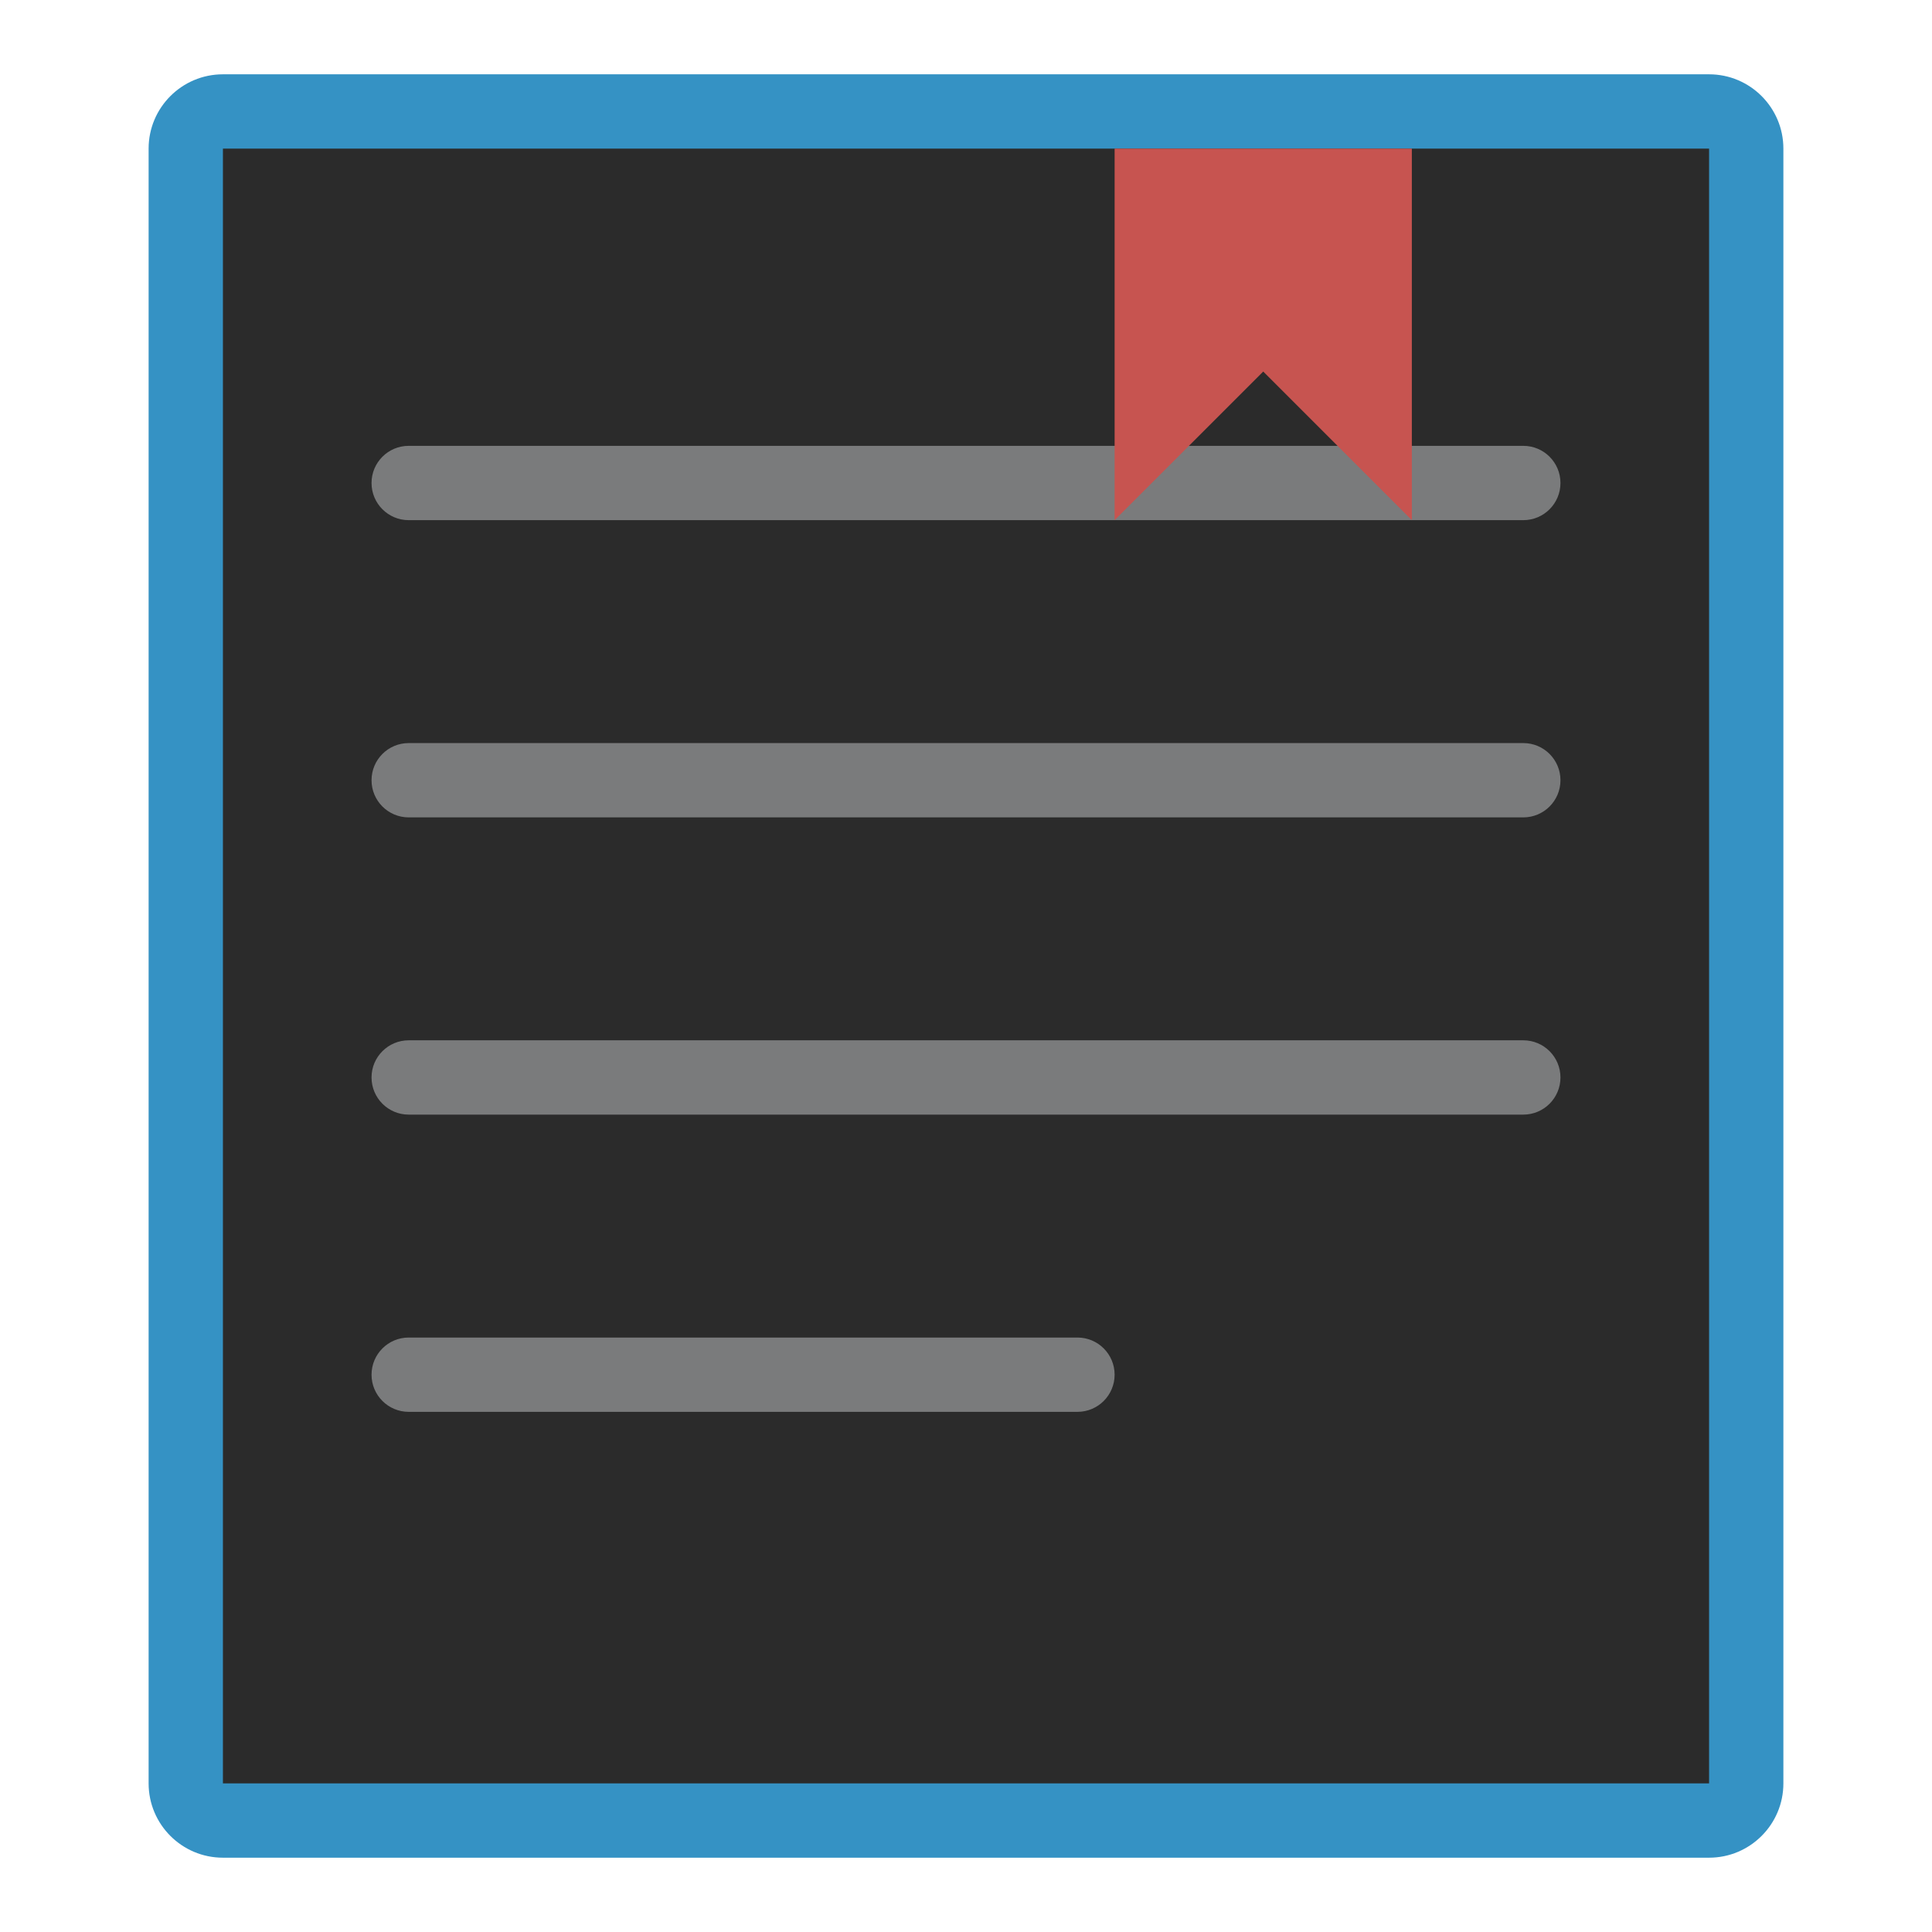
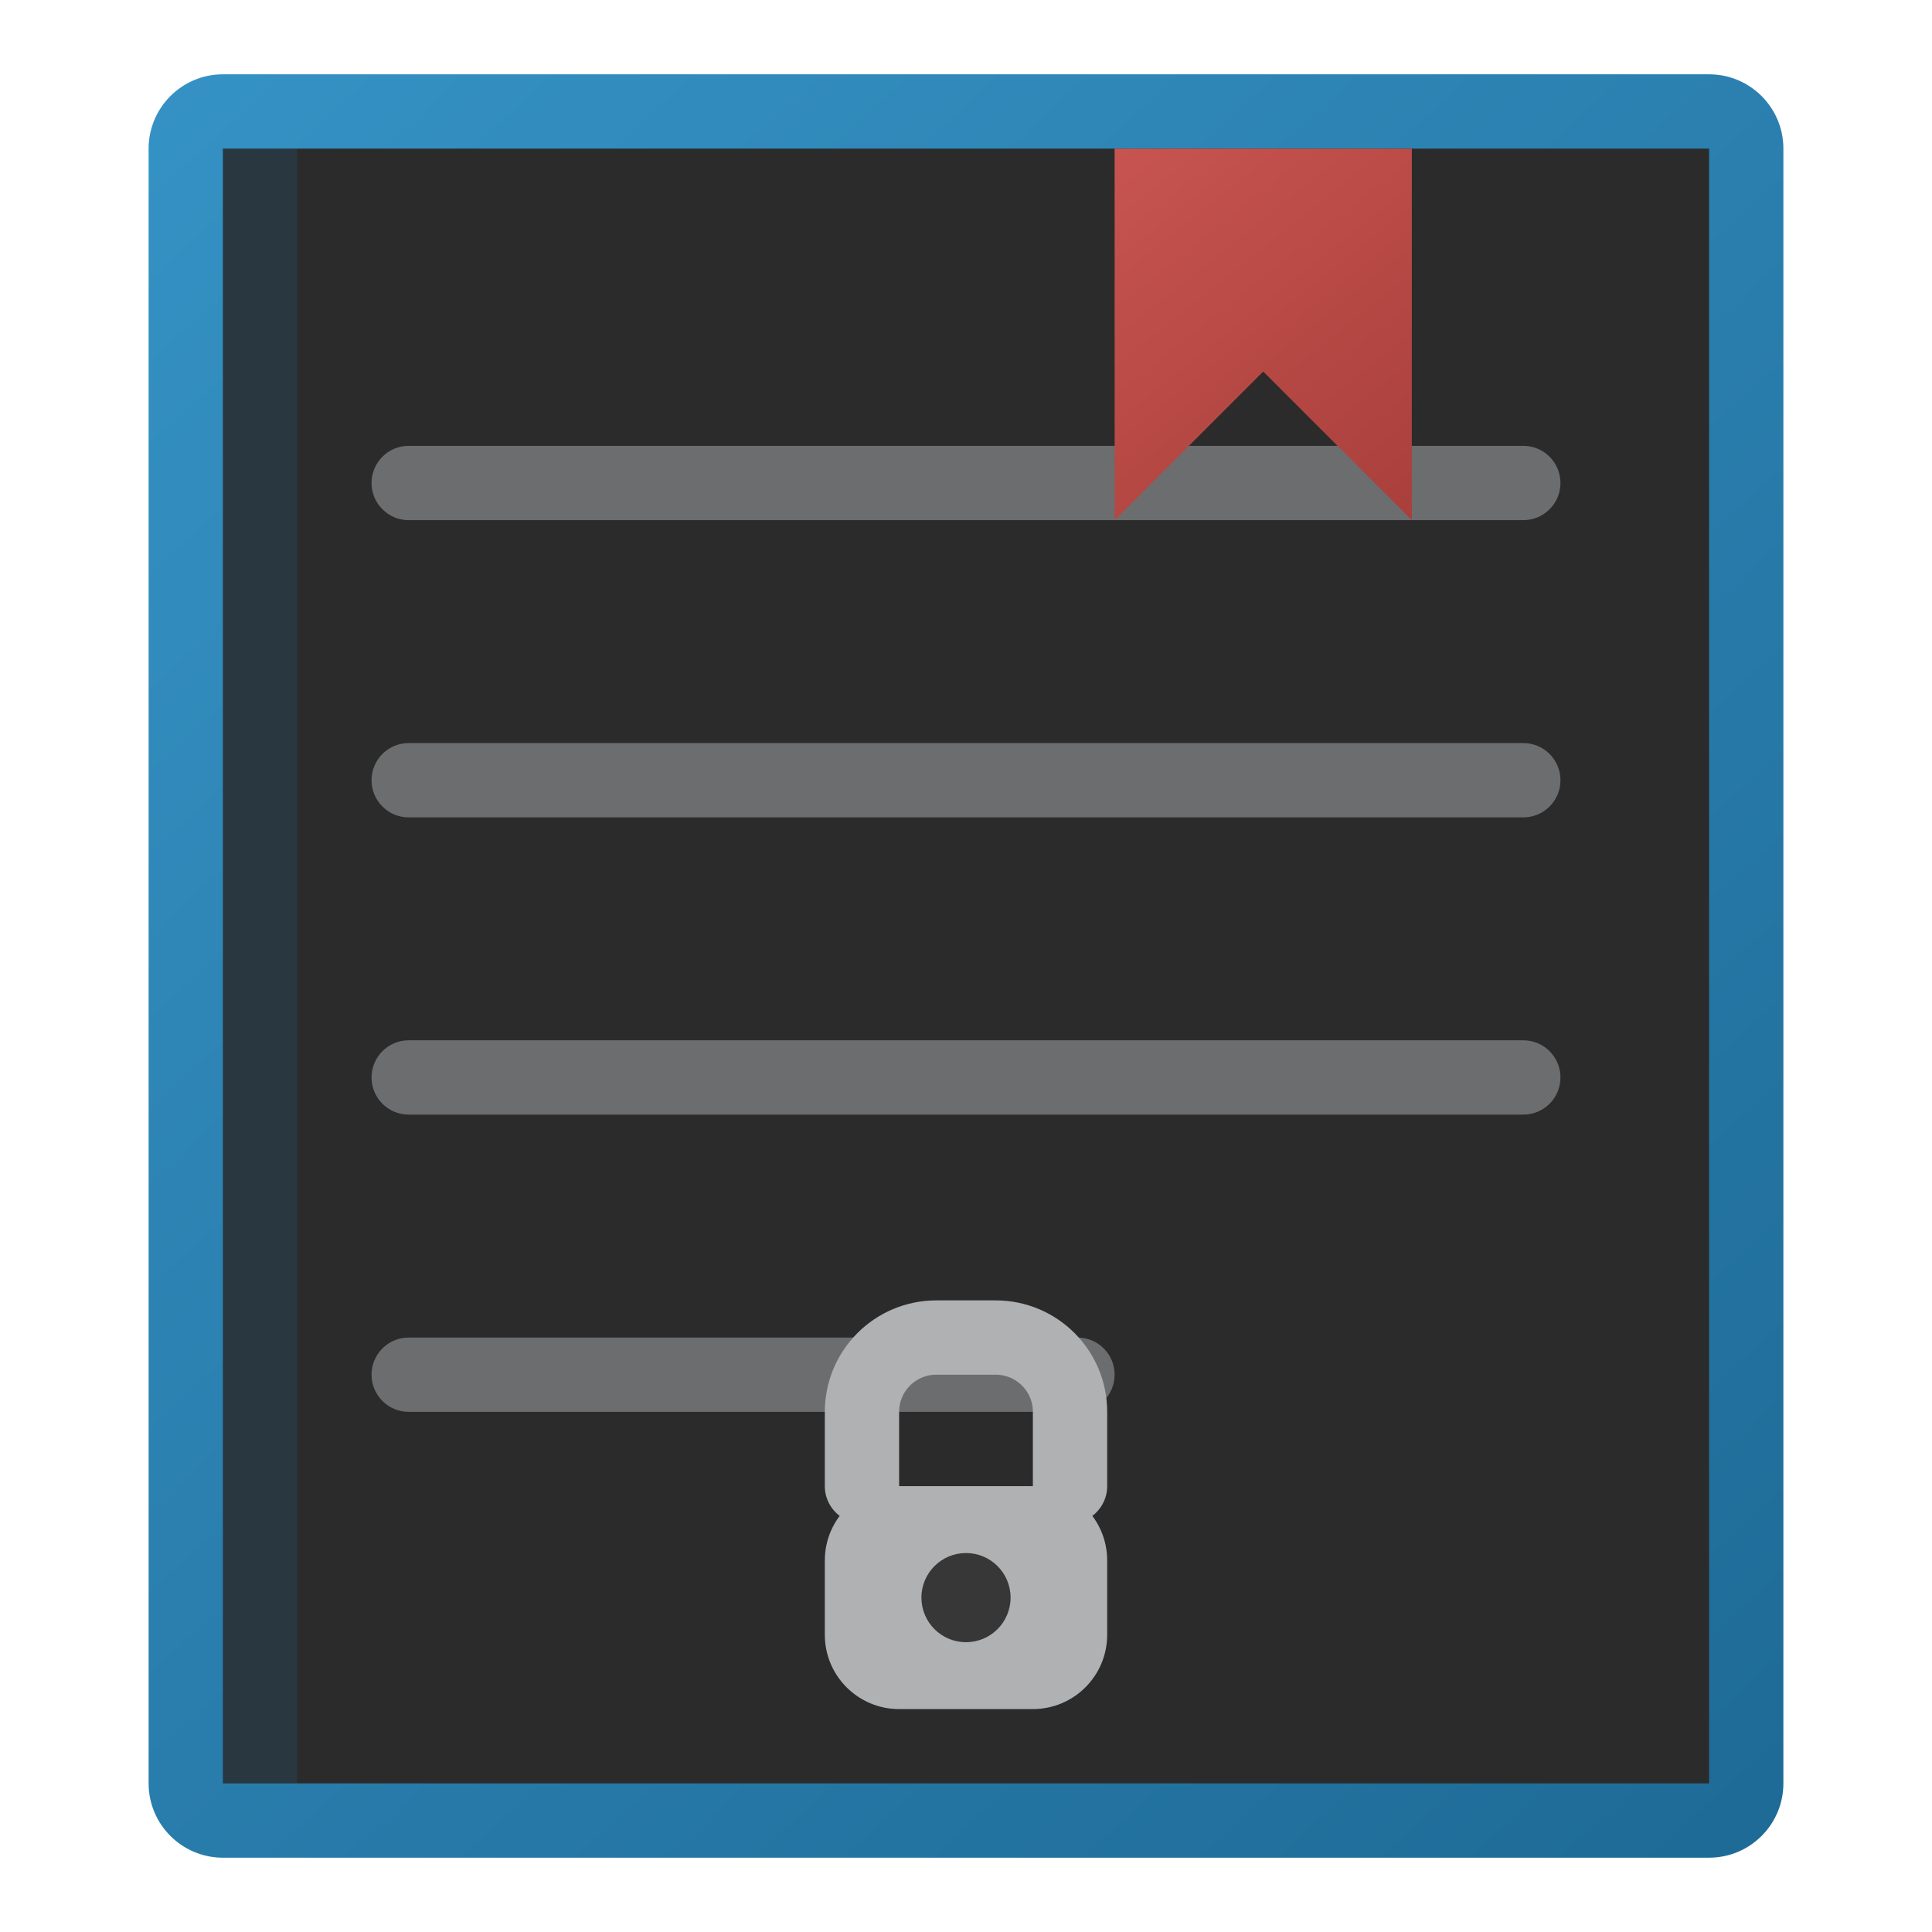
<svg xmlns="http://www.w3.org/2000/svg" width="13" height="13" viewBox="0 0 13 13" fill="none">
-   <path d="M1 1V12C1 12.276 1.224 12.5 1.5 12.5H11.5C11.776 12.5 12 12.276 12 12V1C12 0.724 11.776 0.5 11.5 0.5H1.5C1.224 0.5 1 0.724 1 1Z" fill="#3592C4" />
+   <path d="M1.3 1.3V11.7C1.3 11.976 1.524 12.2 1.8 12.2H11.2C11.476 12.2 11.7 11.976 11.7 11.7V1.3C11.7 1.024 11.476 0.8 11.2 0.8H1.8C1.524 0.8 1.3 1.024 1.3 1.3Z" fill="#1E6A96" fill-opacity="0.4" />
+   <path d="M1 1V12C1 12.276 1.224 12.5 1.5 12.5H11.5C11.776 12.5 12 12.276 12 12V1C12 0.724 11.776 0.5 11.5 0.5H1.5C1.224 0.5 1 0.724 1 1Z" fill="url(#paint0_linear)" />
  <path d="M1.5 1H11.5V12H1.5V1Z" fill="#2B2B2B" />
-   <rect x="2.5" y="3" width="8" height="0.5" rx="0.25" fill="#AFB1B3" fill-opacity="0.6" />
-   <rect x="2.5" y="5" width="8" height="0.5" rx="0.25" fill="#AFB1B3" fill-opacity="0.6" />
-   <rect x="2.5" y="7" width="8" height="0.5" rx="0.25" fill="#AFB1B3" fill-opacity="0.6" />
-   <rect x="2.5" y="9" width="5" height="0.5" rx="0.25" fill="#AFB1B3" fill-opacity="0.6" />
-   <path d="M9.5 1V3.5L8.5 2.5L7.5 3.5V1H9.5Z" fill="#C75450" />
+   <rect x="1.5" y="1" width="0.5" height="11" fill="#1E6A96" fill-opacity="0.2" />
+   <rect x="2.5" y="3" width="8" height="0.5" rx="0.25" fill="#AFB1B3" fill-opacity="0.5" />
+   <rect x="2.5" y="5" width="8" height="0.5" rx="0.25" fill="#AFB1B3" fill-opacity="0.5" />
+   <rect x="2.5" y="7" width="8" height="0.5" rx="0.25" fill="#AFB1B3" fill-opacity="0.5" />
+   <rect x="2.5" y="9" width="5" height="0.5" rx="0.25" fill="#AFB1B3" fill-opacity="0.5" />
+   <rect x="5.55" y="10" width="1.9" height="1.5" rx="0.5" fill="#AFB1B3" />
+   <path d="M5.8 10V9.5C5.8 9.224 6.024 9 6.3 9H6.7C6.976 9 7.2 9.224 7.2 9.5V10" stroke="#AFB1B3" stroke-width="0.5" stroke-linecap="round" />
+   <circle cx="6.5" cy="10.75" r="0.3" fill="#2B2B2B" fill-opacity="0.9" />
+   <path d="M9.5 1V3.5L8.5 2.5L7.5 3.5V1H9.5Z" fill="url(#paint1_linear)" />
+   <defs>
+     <linearGradient id="paint0_linear" x1="1" y1="0.5" x2="12" y2="12.5" gradientUnits="userSpaceOnUse">
+       <stop offset="0" stop-color="#3592C4" />
+       <stop offset="1" stop-color="#1E6A96" />
+     </linearGradient>
+     <linearGradient id="paint1_linear" x1="7.5" y1="1" x2="9.5" y2="3.5" gradientUnits="userSpaceOnUse">
+       <stop offset="0" stop-color="#C75450" />
+       <stop offset="1" stop-color="#A93F3B" />
+     </linearGradient>
+   </defs>
</svg>
